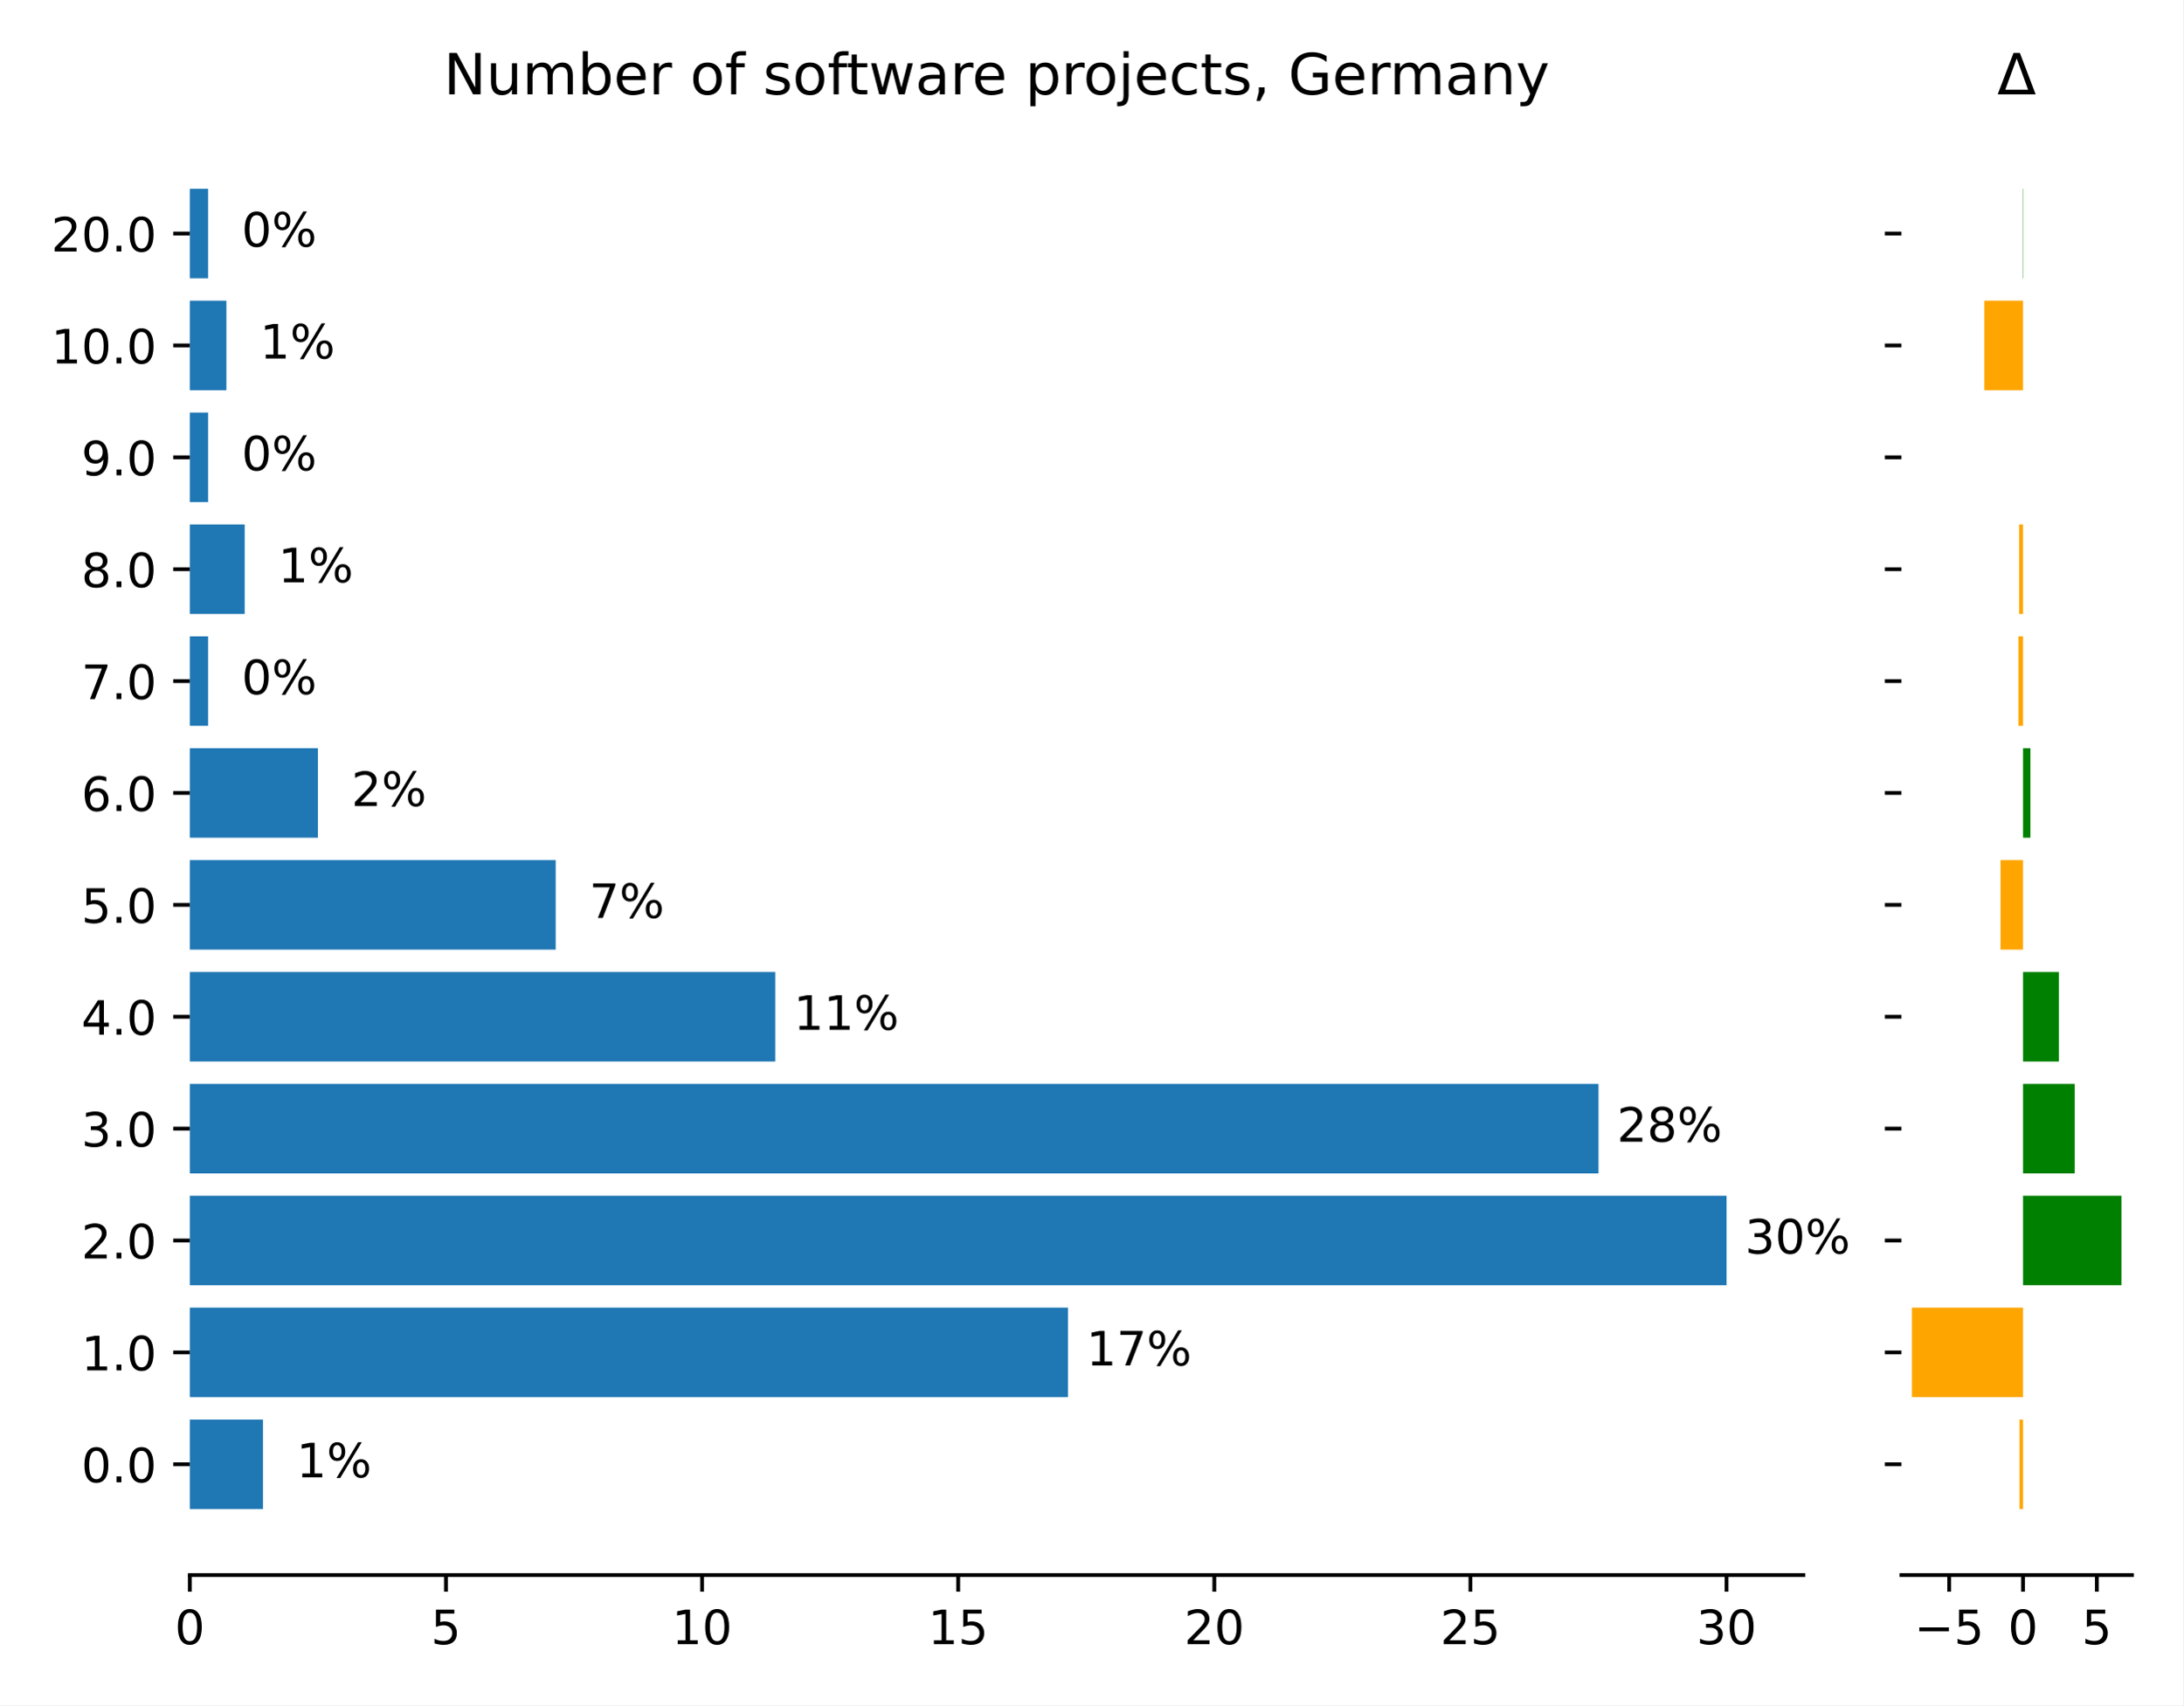
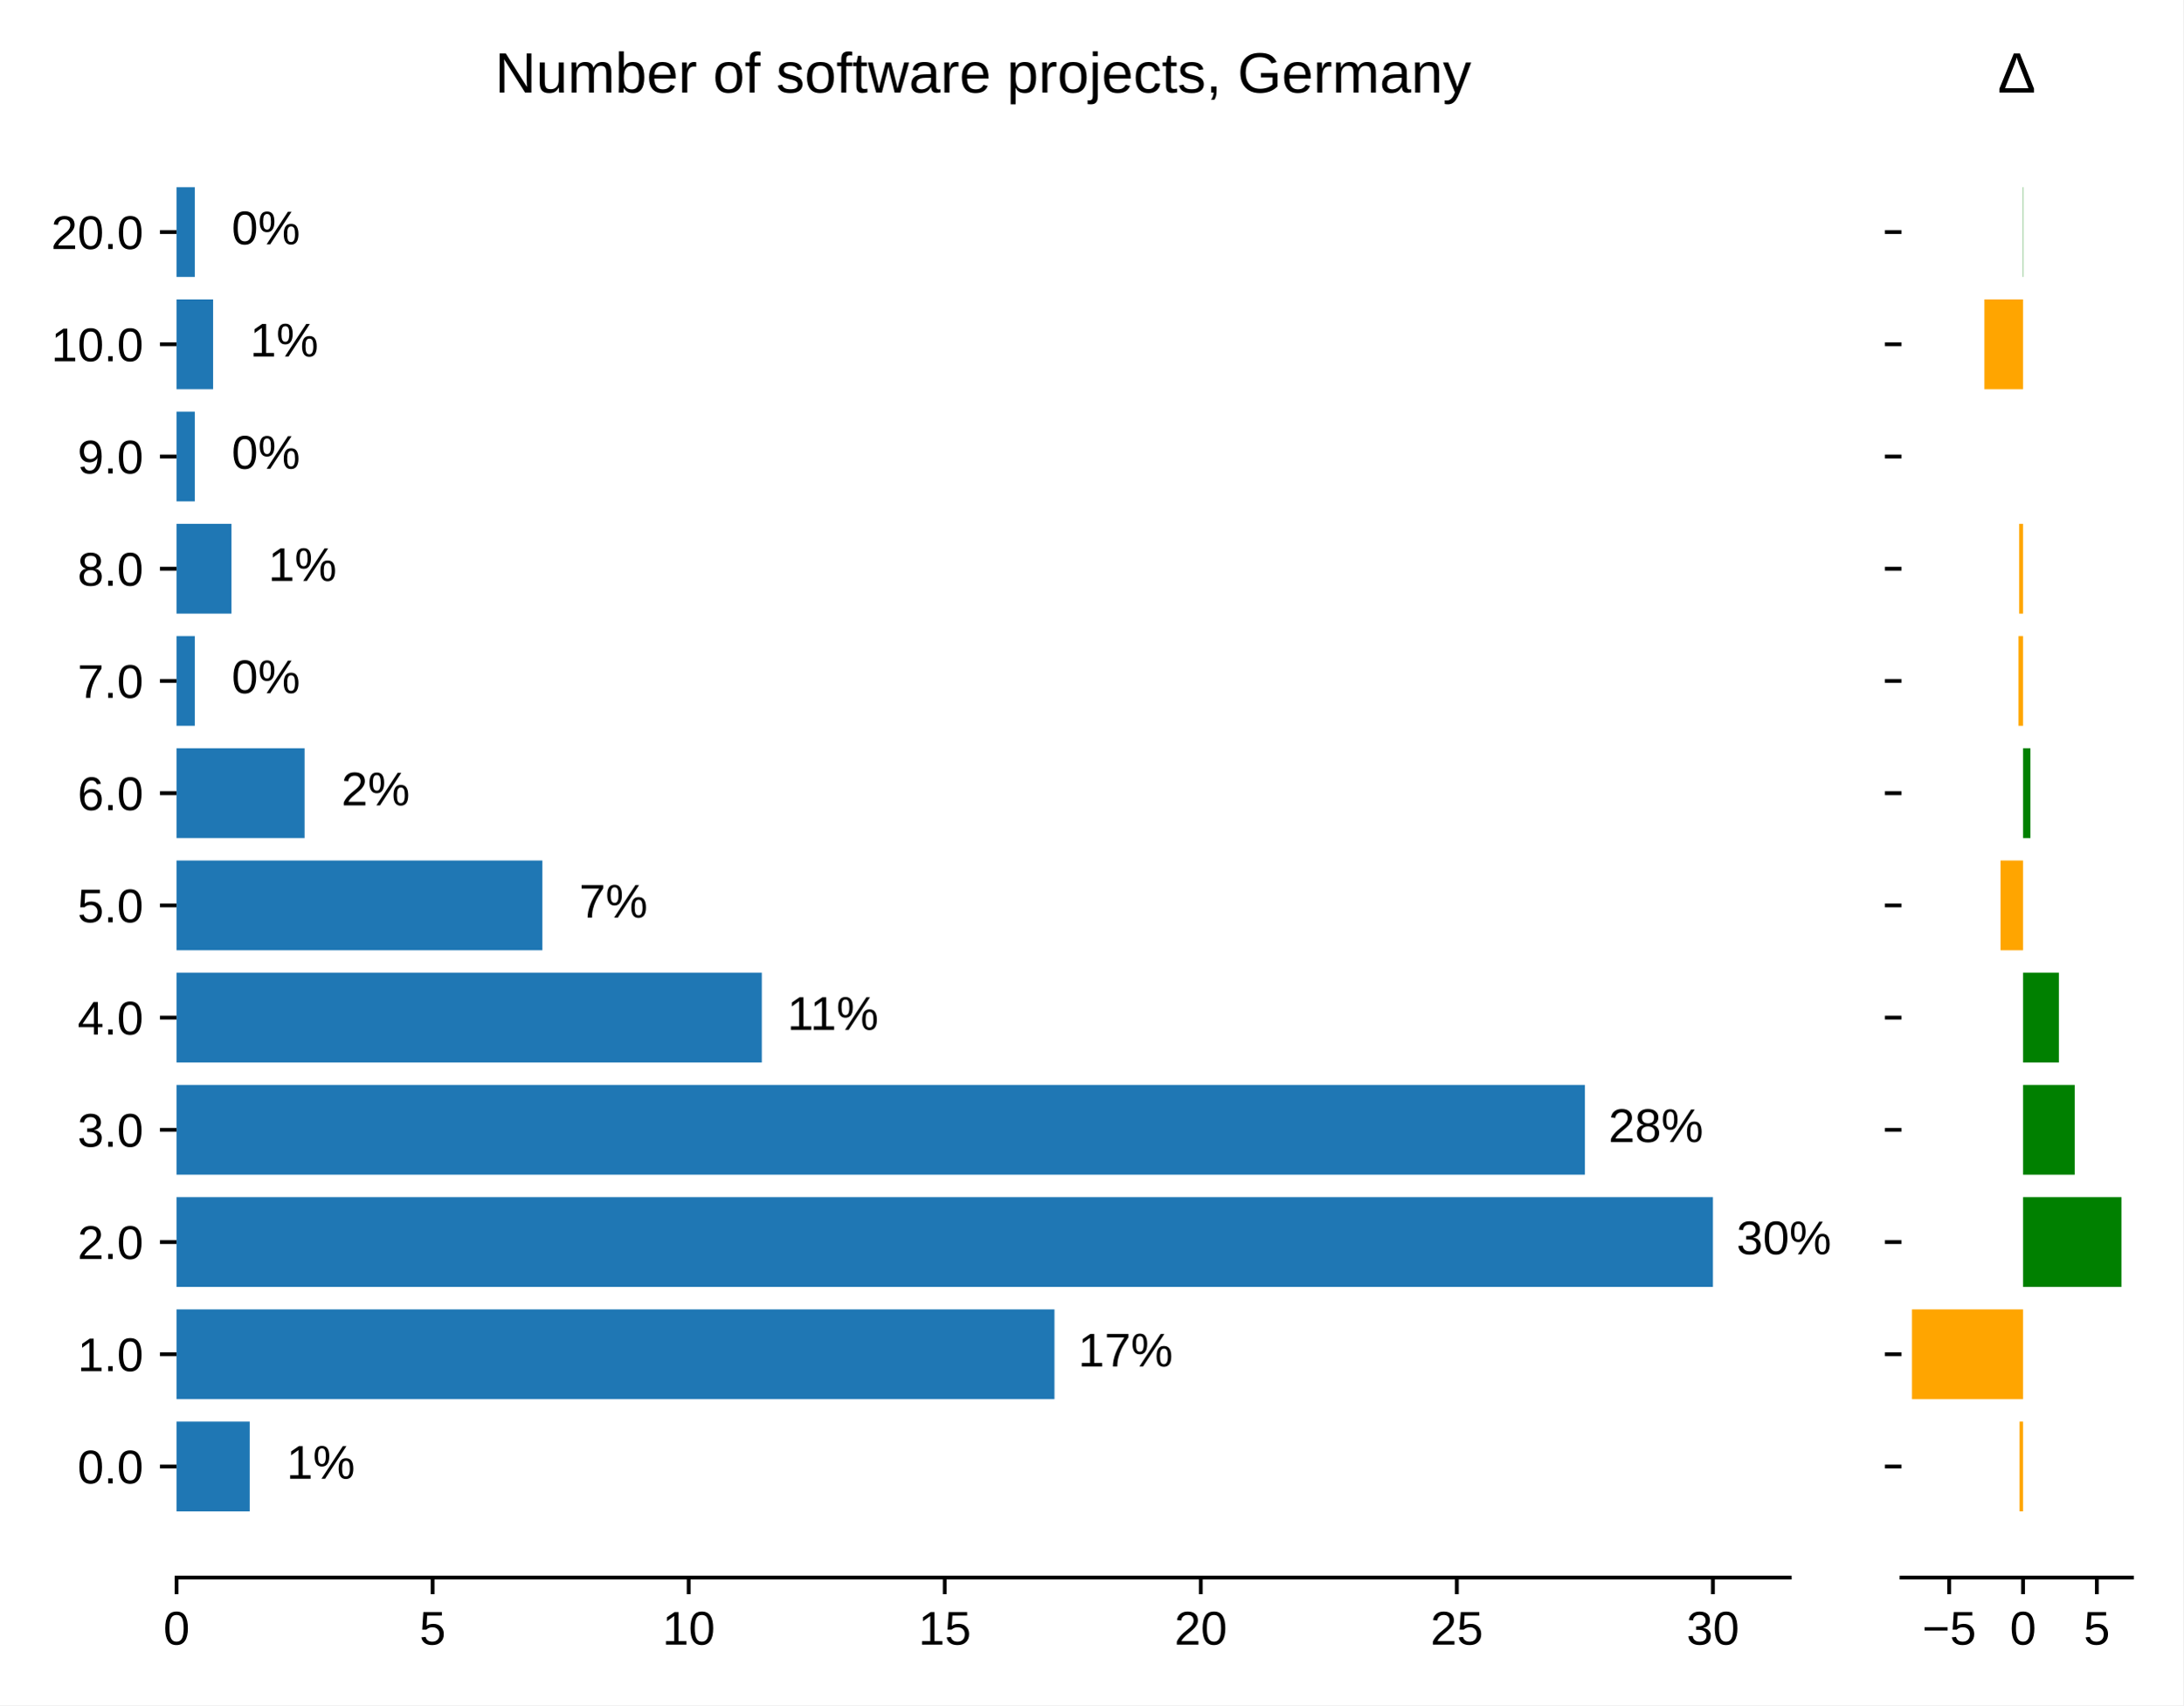
<svg xmlns="http://www.w3.org/2000/svg" xmlns:xlink="http://www.w3.org/1999/xlink" height="360pt" version="1.1" viewBox="0 0 460.8 360" width="460.8pt">
  <defs>
    <style type="text/css">*{stroke-linecap:butt;stroke-linejoin:round;}</style>
  </defs>
  <g id="figure_1">
    <g id="patch_1">
      <path d="M 0 360  L 460.8 360  L 460.8 0  L 0 0  z " style="fill:#ffffff;" />
    </g>
    <g id="axes_1">
      <g id="patch_2">
-         <path d="M 40.066 332.522  L 380.652 332.522  L 380.652 25.918  L 40.066 25.918  z " style="fill:#ffffff;" />
+         <path d="M 37.261 333.055  L 377.767 333.055  L 377.767 25.536  L 37.261 25.536  z " style="fill:#ffffff;" />
      </g>
      <g id="patch_3">
-         <path clip-path="url(#pb7695dc083)" d="M 40.066 318.585  L 55.512 318.585  L 55.512 299.688  L 40.066 299.688  z " style="fill:#1f77b4;" />
+         <path clip-path="url(#p83c226a055)" d="M 37.261 319.077  L 52.703 319.077  L 52.703 300.123  L 37.261 300.123  z " style="fill:#1f77b4;" />
      </g>
      <g id="patch_4">
-         <path clip-path="url(#pb7695dc083)" d="M 40.066 294.964  L 225.419 294.964  L 225.419 276.067  L 40.066 276.067  z " style="fill:#1f77b4;" />
+         <path clip-path="url(#p83c226a055)" d="M 37.261 295.385  L 222.571 295.385  L 222.571 276.431  L 37.261 276.431  z " style="fill:#1f77b4;" />
      </g>
      <g id="patch_5">
-         <path clip-path="url(#pb7695dc083)" d="M 40.066 271.343  L 364.433 271.343  L 364.433 252.446  L 40.066 252.446  z " style="fill:#1f77b4;" />
+         <path clip-path="url(#p83c226a055)" d="M 37.261 271.693  L 361.553 271.693  L 361.553 252.74  L 37.261 252.74  z " style="fill:#1f77b4;" />
      </g>
      <g id="patch_6">
-         <path clip-path="url(#pb7695dc083)" d="M 40.066 247.722  L 337.403 247.722  L 337.403 228.825  L 40.066 228.825  z " style="fill:#1f77b4;" />
+         <path clip-path="url(#p83c226a055)" d="M 37.261 248.001  L 334.528 248.001  L 334.528 229.048  L 37.261 229.048  z " style="fill:#1f77b4;" />
      </g>
      <g id="patch_7">
-         <path clip-path="url(#pb7695dc083)" d="M 40.066 224.1  L 163.634 224.1  L 163.634 205.203  L 40.066 205.203  z " style="fill:#1f77b4;" />
+         <path clip-path="url(#p83c226a055)" d="M 37.261 224.31  L 160.801 224.31  L 160.801 205.356  L 37.261 205.356  z " style="fill:#1f77b4;" />
      </g>
      <g id="patch_8">
-         <path clip-path="url(#pb7695dc083)" d="M 40.066 200.479  L 117.296 200.479  L 117.296 181.582  L 40.066 181.582  z " style="fill:#1f77b4;" />
+         <path clip-path="url(#p83c226a055)" d="M 37.261 200.618  L 114.473 200.618  L 114.473 181.664  L 37.261 181.664  z " style="fill:#1f77b4;" />
      </g>
      <g id="patch_9">
-         <path clip-path="url(#pb7695dc083)" d="M 40.066 176.858  L 67.096 176.858  L 67.096 157.961  L 40.066 157.961  z " style="fill:#1f77b4;" />
+         <path clip-path="url(#p83c226a055)" d="M 37.261 176.926  L 64.285 176.926  L 64.285 157.973  L 37.261 157.973  z " style="fill:#1f77b4;" />
      </g>
      <g id="patch_10">
-         <path clip-path="url(#pb7695dc083)" d="M 40.066 153.237  L 43.927 153.237  L 43.927 134.34  L 40.066 134.34  z " style="fill:#1f77b4;" />
+         <path clip-path="url(#p83c226a055)" d="M 37.261 153.234  L 41.122 153.234  L 41.122 134.281  L 37.261 134.281  z " style="fill:#1f77b4;" />
      </g>
      <g id="patch_11">
-         <path clip-path="url(#pb7695dc083)" d="M 40.066 129.615  L 51.65 129.615  L 51.65 110.718  L 40.066 110.718  z " style="fill:#1f77b4;" />
+         <path clip-path="url(#p83c226a055)" d="M 37.261 129.542  L 48.843 129.542  L 48.843 110.589  L 37.261 110.589  z " style="fill:#1f77b4;" />
      </g>
      <g id="patch_12">
-         <path clip-path="url(#pb7695dc083)" d="M 40.066 105.994  L 43.927 105.994  L 43.927 87.097  L 40.066 87.097  z " style="fill:#1f77b4;" />
+         <path clip-path="url(#p83c226a055)" d="M 37.261 105.851  L 41.122 105.851  L 41.122 86.897  L 37.261 86.897  z " style="fill:#1f77b4;" />
      </g>
      <g id="patch_13">
-         <path clip-path="url(#pb7695dc083)" d="M 40.066 82.373  L 47.789 82.373  L 47.789 63.476  L 40.066 63.476  z " style="fill:#1f77b4;" />
+         <path clip-path="url(#p83c226a055)" d="M 37.261 82.159  L 44.982 82.159  L 44.982 63.206  L 37.261 63.206  z " style="fill:#1f77b4;" />
      </g>
      <g id="patch_14">
-         <path clip-path="url(#pb7695dc083)" d="M 40.066 58.752  L 43.927 58.752  L 43.927 39.855  L 40.066 39.855  z " style="fill:#1f77b4;" />
+         <path clip-path="url(#p83c226a055)" d="M 37.261 58.467  L 41.122 58.467  L 41.122 39.514  L 37.261 39.514  z " style="fill:#1f77b4;" />
      </g>
      <g id="matplotlib.axis_1">
        <g id="xtick_1">
          <g id="line2d_1">
            <defs>
              <path d="M 0 0  L 0 3.5  " id="mc3a356a46d" style="stroke:#000000;stroke-width:0.8;" />
            </defs>
            <g>
-               <use style="stroke:#000000;stroke-width:0.8;" x="40.066" xlink:href="#mc3a356a46d" y="332.522" />
+               <use style="stroke:#000000;stroke-width:0.8;" x="37.261" xlink:href="#mc3a356a46d" y="333.055" />
            </g>
          </g>
          <g id="text_1">
-             <text style="font-family:DejaVu Sans;font-size:10px;font-stretch:normal;font-style:normal;font-weight:normal;text-anchor:middle;" transform="rotate(-0, 40.06562, 347.1203)" x="40.066" y="347.12">0</text>
+             <text style="font-family:Arial;font-size:10px;font-stretch:normal;font-style:normal;font-weight:normal;text-anchor:middle;" transform="rotate(-0, 37.26094, 347.2125)" x="37.261" y="347.212">0</text>
          </g>
        </g>
        <g id="xtick_2">
          <g id="line2d_2">
            <g>
-               <use style="stroke:#000000;stroke-width:0.8;" x="94.127" xlink:href="#mc3a356a46d" y="332.522" />
+               <use style="stroke:#000000;stroke-width:0.8;" x="91.31" xlink:href="#mc3a356a46d" y="333.055" />
            </g>
          </g>
          <g id="text_2">
-             <text style="font-family:DejaVu Sans;font-size:10px;font-stretch:normal;font-style:normal;font-weight:normal;text-anchor:middle;" transform="rotate(-0, 94.12693, 347.1203)" x="94.127" y="347.12">5</text>
+             <text style="font-family:Arial;font-size:10px;font-stretch:normal;font-style:normal;font-weight:normal;text-anchor:middle;" transform="rotate(-0, 91.30958, 347.2125)" x="91.31" y="347.212">5</text>
          </g>
        </g>
        <g id="xtick_3">
          <g id="line2d_3">
            <g>
-               <use style="stroke:#000000;stroke-width:0.8;" x="148.188" xlink:href="#mc3a356a46d" y="332.522" />
+               <use style="stroke:#000000;stroke-width:0.8;" x="145.358" xlink:href="#mc3a356a46d" y="333.055" />
            </g>
          </g>
          <g id="text_3">
-             <text style="font-family:DejaVu Sans;font-size:10px;font-stretch:normal;font-style:normal;font-weight:normal;text-anchor:middle;" transform="rotate(-0, 148.1882, 347.1203)" x="148.188" y="347.12">10</text>
+             <text style="font-family:Arial;font-size:10px;font-stretch:normal;font-style:normal;font-weight:normal;text-anchor:middle;" transform="rotate(-0, 145.3582, 347.2125)" x="145.358" y="347.212">10</text>
          </g>
        </g>
        <g id="xtick_4">
          <g id="line2d_4">
            <g>
-               <use style="stroke:#000000;stroke-width:0.8;" x="202.25" xlink:href="#mc3a356a46d" y="332.522" />
+               <use style="stroke:#000000;stroke-width:0.8;" x="199.407" xlink:href="#mc3a356a46d" y="333.055" />
            </g>
          </g>
          <g id="text_4">
-             <text style="font-family:DejaVu Sans;font-size:10px;font-stretch:normal;font-style:normal;font-weight:normal;text-anchor:middle;" transform="rotate(-0, 202.2495, 347.1203)" x="202.25" y="347.12">15</text>
+             <text style="font-family:Arial;font-size:10px;font-stretch:normal;font-style:normal;font-weight:normal;text-anchor:middle;" transform="rotate(-0, 199.4069, 347.2125)" x="199.407" y="347.212">15</text>
          </g>
        </g>
        <g id="xtick_5">
          <g id="line2d_5">
            <g>
-               <use style="stroke:#000000;stroke-width:0.8;" x="256.311" xlink:href="#mc3a356a46d" y="332.522" />
+               <use style="stroke:#000000;stroke-width:0.8;" x="253.456" xlink:href="#mc3a356a46d" y="333.055" />
            </g>
          </g>
          <g id="text_5">
-             <text style="font-family:DejaVu Sans;font-size:10px;font-stretch:normal;font-style:normal;font-weight:normal;text-anchor:middle;" transform="rotate(-0, 256.3108, 347.1203)" x="256.311" y="347.12">20</text>
+             <text style="font-family:Arial;font-size:10px;font-stretch:normal;font-style:normal;font-weight:normal;text-anchor:middle;" transform="rotate(-0, 253.4555, 347.2125)" x="253.456" y="347.212">20</text>
          </g>
        </g>
        <g id="xtick_6">
          <g id="line2d_6">
            <g>
-               <use style="stroke:#000000;stroke-width:0.8;" x="310.372" xlink:href="#mc3a356a46d" y="332.522" />
+               <use style="stroke:#000000;stroke-width:0.8;" x="307.504" xlink:href="#mc3a356a46d" y="333.055" />
            </g>
          </g>
          <g id="text_6">
-             <text style="font-family:DejaVu Sans;font-size:10px;font-stretch:normal;font-style:normal;font-weight:normal;text-anchor:middle;" transform="rotate(-0, 310.3721, 347.1203)" x="310.372" y="347.12">25</text>
+             <text style="font-family:Arial;font-size:10px;font-stretch:normal;font-style:normal;font-weight:normal;text-anchor:middle;" transform="rotate(-0, 307.5041, 347.2125)" x="307.504" y="347.212">25</text>
          </g>
        </g>
        <g id="xtick_7">
          <g id="line2d_7">
            <g>
-               <use style="stroke:#000000;stroke-width:0.8;" x="364.433" xlink:href="#mc3a356a46d" y="332.522" />
+               <use style="stroke:#000000;stroke-width:0.8;" x="361.553" xlink:href="#mc3a356a46d" y="333.055" />
            </g>
          </g>
          <g id="text_7">
-             <text style="font-family:DejaVu Sans;font-size:10px;font-stretch:normal;font-style:normal;font-weight:normal;text-anchor:middle;" transform="rotate(-0, 364.4334, 347.1203)" x="364.433" y="347.12">30</text>
+             <text style="font-family:Arial;font-size:10px;font-stretch:normal;font-style:normal;font-weight:normal;text-anchor:middle;" transform="rotate(-0, 361.5528, 347.2125)" x="361.553" y="347.212">30</text>
          </g>
        </g>
      </g>
      <g id="matplotlib.axis_2">
        <g id="ytick_1">
          <g id="line2d_8">
            <defs>
              <path d="M 0 0  L -3.5 0  " id="m82278324de" style="stroke:#000000;stroke-width:0.8;" />
            </defs>
            <g>
-               <use style="stroke:#000000;stroke-width:0.8;" x="40.066" xlink:href="#m82278324de" y="309.137" />
+               <use style="stroke:#000000;stroke-width:0.8;" x="37.261" xlink:href="#m82278324de" y="309.6" />
            </g>
          </g>
          <g id="text_8">
-             <text style="font-family:DejaVu Sans;font-size:10px;font-stretch:normal;font-style:normal;font-weight:normal;text-anchor:end;" transform="rotate(-0, 33.06562, 312.9361)" x="33.066" y="312.936">0.0</text>
+             <text style="font-family:Arial;font-size:10px;font-stretch:normal;font-style:normal;font-weight:normal;text-anchor:end;" transform="rotate(-0, 30.26094, 313.1787)" x="30.261" y="313.179">0.0</text>
          </g>
        </g>
        <g id="ytick_2">
          <g id="line2d_9">
            <g>
-               <use style="stroke:#000000;stroke-width:0.8;" x="40.066" xlink:href="#m82278324de" y="285.516" />
+               <use style="stroke:#000000;stroke-width:0.8;" x="37.261" xlink:href="#m82278324de" y="285.908" />
            </g>
          </g>
          <g id="text_9">
-             <text style="font-family:DejaVu Sans;font-size:10px;font-stretch:normal;font-style:normal;font-weight:normal;text-anchor:end;" transform="rotate(-0, 33.06562, 289.3148)" x="33.066" y="289.315">1.0</text>
+             <text style="font-family:Arial;font-size:10px;font-stretch:normal;font-style:normal;font-weight:normal;text-anchor:end;" transform="rotate(-0, 30.26094, 289.487)" x="30.261" y="289.487">1.0</text>
          </g>
        </g>
        <g id="ytick_3">
          <g id="line2d_10">
            <g>
-               <use style="stroke:#000000;stroke-width:0.8;" x="40.066" xlink:href="#m82278324de" y="261.894" />
+               <use style="stroke:#000000;stroke-width:0.8;" x="37.261" xlink:href="#m82278324de" y="262.216" />
            </g>
          </g>
          <g id="text_10">
-             <text style="font-family:DejaVu Sans;font-size:10px;font-stretch:normal;font-style:normal;font-weight:normal;text-anchor:end;" transform="rotate(-0, 33.06562, 265.6936)" x="33.066" y="265.694">2.0</text>
+             <text style="font-family:Arial;font-size:10px;font-stretch:normal;font-style:normal;font-weight:normal;text-anchor:end;" transform="rotate(-0, 30.26094, 265.7952)" x="30.261" y="265.795">2.0</text>
          </g>
        </g>
        <g id="ytick_4">
          <g id="line2d_11">
            <g>
-               <use style="stroke:#000000;stroke-width:0.8;" x="40.066" xlink:href="#m82278324de" y="238.273" />
+               <use style="stroke:#000000;stroke-width:0.8;" x="37.261" xlink:href="#m82278324de" y="238.525" />
            </g>
          </g>
          <g id="text_11">
-             <text style="font-family:DejaVu Sans;font-size:10px;font-stretch:normal;font-style:normal;font-weight:normal;text-anchor:end;" transform="rotate(-0, 33.06562, 242.0723)" x="33.066" y="242.072">3.0</text>
+             <text style="font-family:Arial;font-size:10px;font-stretch:normal;font-style:normal;font-weight:normal;text-anchor:end;" transform="rotate(-0, 30.26094, 242.1035)" x="30.261" y="242.103">3.0</text>
          </g>
        </g>
        <g id="ytick_5">
          <g id="line2d_12">
            <g>
-               <use style="stroke:#000000;stroke-width:0.8;" x="40.066" xlink:href="#m82278324de" y="214.652" />
+               <use style="stroke:#000000;stroke-width:0.8;" x="37.261" xlink:href="#m82278324de" y="214.833" />
            </g>
          </g>
          <g id="text_12">
-             <text style="font-family:DejaVu Sans;font-size:10px;font-stretch:normal;font-style:normal;font-weight:normal;text-anchor:end;" transform="rotate(-0, 33.06562, 218.4511)" x="33.066" y="218.451">4.0</text>
+             <text style="font-family:Arial;font-size:10px;font-stretch:normal;font-style:normal;font-weight:normal;text-anchor:end;" transform="rotate(-0, 30.26094, 218.4117)" x="30.261" y="218.412">4.0</text>
          </g>
        </g>
        <g id="ytick_6">
          <g id="line2d_13">
            <g>
-               <use style="stroke:#000000;stroke-width:0.8;" x="40.066" xlink:href="#m82278324de" y="191.031" />
+               <use style="stroke:#000000;stroke-width:0.8;" x="37.261" xlink:href="#m82278324de" y="191.141" />
            </g>
          </g>
          <g id="text_13">
-             <text style="font-family:DejaVu Sans;font-size:10px;font-stretch:normal;font-style:normal;font-weight:normal;text-anchor:end;" transform="rotate(-0, 33.06562, 194.8298)" x="33.066" y="194.83">5.0</text>
+             <text style="font-family:Arial;font-size:10px;font-stretch:normal;font-style:normal;font-weight:normal;text-anchor:end;" transform="rotate(-0, 30.26094, 194.7199)" x="30.261" y="194.72">5.0</text>
          </g>
        </g>
        <g id="ytick_7">
          <g id="line2d_14">
            <g>
-               <use style="stroke:#000000;stroke-width:0.8;" x="40.066" xlink:href="#m82278324de" y="167.409" />
+               <use style="stroke:#000000;stroke-width:0.8;" x="37.261" xlink:href="#m82278324de" y="167.449" />
            </g>
          </g>
          <g id="text_14">
-             <text style="font-family:DejaVu Sans;font-size:10px;font-stretch:normal;font-style:normal;font-weight:normal;text-anchor:end;" transform="rotate(-0, 33.06562, 171.2086)" x="33.066" y="171.209">6.0</text>
+             <text style="font-family:Arial;font-size:10px;font-stretch:normal;font-style:normal;font-weight:normal;text-anchor:end;" transform="rotate(-0, 30.26094, 171.0282)" x="30.261" y="171.028">6.0</text>
          </g>
        </g>
        <g id="ytick_8">
          <g id="line2d_15">
            <g>
-               <use style="stroke:#000000;stroke-width:0.8;" x="40.066" xlink:href="#m82278324de" y="143.788" />
+               <use style="stroke:#000000;stroke-width:0.8;" x="37.261" xlink:href="#m82278324de" y="143.758" />
            </g>
          </g>
          <g id="text_15">
-             <text style="font-family:DejaVu Sans;font-size:10px;font-stretch:normal;font-style:normal;font-weight:normal;text-anchor:end;" transform="rotate(-0, 33.06562, 147.5874)" x="33.066" y="147.587">7.0</text>
+             <text style="font-family:Arial;font-size:10px;font-stretch:normal;font-style:normal;font-weight:normal;text-anchor:end;" transform="rotate(-0, 30.26094, 147.3364)" x="30.261" y="147.336">7.0</text>
          </g>
        </g>
        <g id="ytick_9">
          <g id="line2d_16">
            <g>
-               <use style="stroke:#000000;stroke-width:0.8;" x="40.066" xlink:href="#m82278324de" y="120.167" />
+               <use style="stroke:#000000;stroke-width:0.8;" x="37.261" xlink:href="#m82278324de" y="120.066" />
            </g>
          </g>
          <g id="text_16">
-             <text style="font-family:DejaVu Sans;font-size:10px;font-stretch:normal;font-style:normal;font-weight:normal;text-anchor:end;" transform="rotate(-0, 33.06562, 123.9661)" x="33.066" y="123.966">8.0</text>
+             <text style="font-family:Arial;font-size:10px;font-stretch:normal;font-style:normal;font-weight:normal;text-anchor:end;" transform="rotate(-0, 30.26094, 123.6447)" x="30.261" y="123.645">8.0</text>
          </g>
        </g>
        <g id="ytick_10">
          <g id="line2d_17">
            <g>
-               <use style="stroke:#000000;stroke-width:0.8;" x="40.066" xlink:href="#m82278324de" y="96.546" />
+               <use style="stroke:#000000;stroke-width:0.8;" x="37.261" xlink:href="#m82278324de" y="96.374" />
            </g>
          </g>
          <g id="text_17">
-             <text style="font-family:DejaVu Sans;font-size:10px;font-stretch:normal;font-style:normal;font-weight:normal;text-anchor:end;" transform="rotate(-0, 33.06562, 100.3449)" x="33.066" y="100.345">9.0</text>
+             <text style="font-family:Arial;font-size:10px;font-stretch:normal;font-style:normal;font-weight:normal;text-anchor:end;" transform="rotate(-0, 30.26094, 99.9529)" x="30.261" y="99.953">9.0</text>
          </g>
        </g>
        <g id="ytick_11">
          <g id="line2d_18">
            <g>
-               <use style="stroke:#000000;stroke-width:0.8;" x="40.066" xlink:href="#m82278324de" y="72.924" />
+               <use style="stroke:#000000;stroke-width:0.8;" x="37.261" xlink:href="#m82278324de" y="72.682" />
            </g>
          </g>
          <g id="text_18">
-             <text style="font-family:DejaVu Sans;font-size:10px;font-stretch:normal;font-style:normal;font-weight:normal;text-anchor:end;" transform="rotate(-0, 33.06562, 76.72362)" x="33.066" y="76.724">10.0</text>
+             <text style="font-family:Arial;font-size:10px;font-stretch:normal;font-style:normal;font-weight:normal;text-anchor:end;" transform="rotate(-0, 30.26094, 76.26114)" x="30.261" y="76.261">10.0</text>
          </g>
        </g>
        <g id="ytick_12">
          <g id="line2d_19">
            <g>
-               <use style="stroke:#000000;stroke-width:0.8;" x="40.066" xlink:href="#m82278324de" y="49.303" />
+               <use style="stroke:#000000;stroke-width:0.8;" x="37.261" xlink:href="#m82278324de" y="48.99" />
            </g>
          </g>
          <g id="text_19">
-             <text style="font-family:DejaVu Sans;font-size:10px;font-stretch:normal;font-style:normal;font-weight:normal;text-anchor:end;" transform="rotate(-0, 33.06562, 53.10238)" x="33.066" y="53.102">20.0</text>
+             <text style="font-family:Arial;font-size:10px;font-stretch:normal;font-style:normal;font-weight:normal;text-anchor:end;" transform="rotate(-0, 30.26094, 52.56938)" x="30.261" y="52.569">20.0</text>
          </g>
        </g>
      </g>
      <g id="patch_15">
-         <path d="M 40.066 332.522  L 380.652 332.522  " style="fill:none;stroke:#000000;stroke-linecap:square;stroke-linejoin:miter;stroke-width:0.8;" />
+         <path d="M 37.261 333.055  L 377.767 333.055  " style="fill:none;stroke:#000000;stroke-linecap:square;stroke-linejoin:miter;stroke-width:0.8;" />
      </g>
      <g id="text_20">
-         <text style="font-family:DejaVu Sans;font-size:10px;font-stretch:normal;font-style:normal;font-weight:normal;text-anchor:middle;" transform="rotate(-0, 70.51171, 311.8962)" x="70.512" y="311.896">1%</text>
+         <text style="font-family:Arial;font-size:10px;font-stretch:normal;font-style:normal;font-weight:normal;text-anchor:middle;" transform="rotate(-0, 67.70341, 312.185)" x="67.703" y="312.185">1%</text>
      </g>
      <g id="text_21">
-         <text style="font-family:DejaVu Sans;font-size:10px;font-stretch:normal;font-style:normal;font-weight:normal;text-anchor:middle;" transform="rotate(-0, 240.4187, 288.275)" x="240.419" y="288.275">17%</text>
+         <text style="font-family:Arial;font-size:10px;font-stretch:normal;font-style:normal;font-weight:normal;text-anchor:middle;" transform="rotate(-0, 237.5706, 288.4932)" x="237.571" y="288.493">17%</text>
      </g>
      <g id="text_22">
-         <text style="font-family:DejaVu Sans;font-size:10px;font-stretch:normal;font-style:normal;font-weight:normal;text-anchor:middle;" transform="rotate(-0, 379.4334, 264.6537)" x="379.433" y="264.654">30%</text>
+         <text style="font-family:Arial;font-size:10px;font-stretch:normal;font-style:normal;font-weight:normal;text-anchor:middle;" transform="rotate(-0, 376.5528, 264.8015)" x="376.553" y="264.801">30%</text>
      </g>
      <g id="text_23">
-         <text style="font-family:DejaVu Sans;font-size:10px;font-stretch:normal;font-style:normal;font-weight:normal;text-anchor:middle;" transform="rotate(-0, 352.4028, 241.0325)" x="352.403" y="241.032">28%</text>
+         <text style="font-family:Arial;font-size:10px;font-stretch:normal;font-style:normal;font-weight:normal;text-anchor:middle;" transform="rotate(-0, 349.5285, 241.1097)" x="349.528" y="241.11">28%</text>
      </g>
      <g id="text_24">
-         <text style="font-family:DejaVu Sans;font-size:10px;font-stretch:normal;font-style:normal;font-weight:normal;text-anchor:middle;" transform="rotate(-0, 178.6343, 217.4112)" x="178.634" y="217.411">11%</text>
+         <text style="font-family:Arial;font-size:10px;font-stretch:normal;font-style:normal;font-weight:normal;text-anchor:middle;" transform="rotate(-0, 175.8007, 217.418)" x="175.801" y="217.418">11%</text>
      </g>
      <g id="text_25">
-         <text style="font-family:DejaVu Sans;font-size:10px;font-stretch:normal;font-style:normal;font-weight:normal;text-anchor:middle;" transform="rotate(-0, 132.2961, 193.79)" x="132.296" y="193.79">7%</text>
+         <text style="font-family:Arial;font-size:10px;font-stretch:normal;font-style:normal;font-weight:normal;text-anchor:middle;" transform="rotate(-0, 129.4733, 193.7262)" x="129.473" y="193.726">7%</text>
      </g>
      <g id="text_26">
-         <text style="font-family:DejaVu Sans;font-size:10px;font-stretch:normal;font-style:normal;font-weight:normal;text-anchor:middle;" transform="rotate(-0, 82.09628, 170.1688)" x="82.096" y="170.169">2%</text>
+         <text style="font-family:Arial;font-size:10px;font-stretch:normal;font-style:normal;font-weight:normal;text-anchor:middle;" transform="rotate(-0, 79.28526, 170.0344)" x="79.285" y="170.034">2%</text>
      </g>
      <g id="text_27">
-         <text style="font-family:DejaVu Sans;font-size:10px;font-stretch:normal;font-style:normal;font-weight:normal;text-anchor:middle;" transform="rotate(-0, 58.92715, 146.5475)" x="58.927" y="146.548">0%</text>
+         <text style="font-family:Arial;font-size:10px;font-stretch:normal;font-style:normal;font-weight:normal;text-anchor:middle;" transform="rotate(-0, 56.12156, 146.3427)" x="56.122" y="146.343">0%</text>
      </g>
      <g id="text_28">
-         <text style="font-family:DejaVu Sans;font-size:10px;font-stretch:normal;font-style:normal;font-weight:normal;text-anchor:middle;" transform="rotate(-0, 66.65019, 122.9263)" x="66.65" y="122.926">1%</text>
+         <text style="font-family:Arial;font-size:10px;font-stretch:normal;font-style:normal;font-weight:normal;text-anchor:middle;" transform="rotate(-0, 63.84279, 122.6509)" x="63.843" y="122.651">1%</text>
      </g>
      <g id="text_29">
-         <text style="font-family:DejaVu Sans;font-size:10px;font-stretch:normal;font-style:normal;font-weight:normal;text-anchor:middle;" transform="rotate(-0, 58.92715, 99.30502)" x="58.927" y="99.305">0%</text>
+         <text style="font-family:Arial;font-size:10px;font-stretch:normal;font-style:normal;font-weight:normal;text-anchor:middle;" transform="rotate(-0, 56.12156, 98.95915)" x="56.122" y="98.959">0%</text>
      </g>
      <g id="text_30">
-         <text style="font-family:DejaVu Sans;font-size:10px;font-stretch:normal;font-style:normal;font-weight:normal;text-anchor:middle;" transform="rotate(-0, 62.78867, 75.68378)" x="62.789" y="75.684">1%</text>
+         <text style="font-family:Arial;font-size:10px;font-stretch:normal;font-style:normal;font-weight:normal;text-anchor:middle;" transform="rotate(-0, 59.98217, 75.26739)" x="59.982" y="75.267">1%</text>
      </g>
      <g id="text_31">
-         <text style="font-family:DejaVu Sans;font-size:10px;font-stretch:normal;font-style:normal;font-weight:normal;text-anchor:middle;" transform="rotate(-0, 58.92715, 52.06253)" x="58.927" y="52.063">0%</text>
+         <text style="font-family:Arial;font-size:10px;font-stretch:normal;font-style:normal;font-weight:normal;text-anchor:middle;" transform="rotate(-0, 56.12156, 51.57563)" x="56.122" y="51.576">0%</text>
      </g>
      <g id="text_32">
-         <text style="font-family:DejaVu Sans;font-size:12px;font-stretch:normal;font-style:normal;font-weight:normal;text-anchor:middle;" transform="rotate(-0, 210.3587, 19.91812)" x="210.359" y="19.918">Number of software projects, Germany</text>
+         <text style="font-family:Arial;font-size:12px;font-stretch:normal;font-style:normal;font-weight:normal;text-anchor:middle;" transform="rotate(-0, 207.5142, 19.53562)" x="207.514" y="19.536">Number of software projects, Germany</text>
      </g>
    </g>
    <g id="axes_2">
      <g id="patch_16">
-         <path d="M 401.345 332.522  L 450 332.522  L 450 25.918  L 401.345 25.918  z " style="fill:#ffffff;" />
+         <path d="M 401.356 333.055  L 450 333.055  L 450 25.536  L 401.356 25.536  z " style="fill:#ffffff;" />
      </g>
      <g id="patch_17">
-         <path clip-path="url(#p3dbba44dae)" d="M 427.008 318.585  L 426.266 318.585  L 426.266 299.688  L 427.008 299.688  z " style="fill:#ffa500;" />
+         <path clip-path="url(#pc27a7fdbb3)" d="M 427.014 319.077  L 426.272 319.077  L 426.272 300.123  L 427.014 300.123  z " style="fill:#ffa500;" />
      </g>
      <g id="patch_18">
-         <path clip-path="url(#p3dbba44dae)" d="M 427.008 294.964  L 403.556 294.964  L 403.556 276.067  L 427.008 276.067  z " style="fill:#ffa500;" />
+         <path clip-path="url(#pc27a7fdbb3)" d="M 427.014 295.385  L 403.567 295.385  L 403.567 276.431  L 427.014 276.431  z " style="fill:#ffa500;" />
      </g>
      <g id="patch_19">
-         <path clip-path="url(#p3dbba44dae)" d="M 427.008 271.343  L 447.788 271.343  L 447.788 252.446  L 427.008 252.446  z " style="fill:#008000;" />
+         <path clip-path="url(#pc27a7fdbb3)" d="M 427.014 271.693  L 447.789 271.693  L 447.789 252.74  L 427.014 252.74  z " style="fill:#008000;" />
      </g>
      <g id="patch_20">
-         <path clip-path="url(#p3dbba44dae)" d="M 427.008 247.722  L 437.918 247.722  L 437.918 228.825  L 427.008 228.825  z " style="fill:#008000;" />
+         <path clip-path="url(#pc27a7fdbb3)" d="M 427.014 248.001  L 437.921 248.001  L 437.921 229.048  L 427.014 229.048  z " style="fill:#008000;" />
      </g>
      <g id="patch_21">
-         <path clip-path="url(#p3dbba44dae)" d="M 427.008 224.1  L 434.578 224.1  L 434.578 205.203  L 427.008 205.203  z " style="fill:#008000;" />
+         <path clip-path="url(#pc27a7fdbb3)" d="M 427.014 224.31  L 434.582 224.31  L 434.582 205.356  L 427.014 205.356  z " style="fill:#008000;" />
      </g>
      <g id="patch_22">
-         <path clip-path="url(#p3dbba44dae)" d="M 427.008 200.479  L 422.259 200.479  L 422.259 181.582  L 427.008 181.582  z " style="fill:#ffa500;" />
+         <path clip-path="url(#pc27a7fdbb3)" d="M 427.014 200.618  L 422.265 200.618  L 422.265 181.664  L 427.014 181.664  z " style="fill:#ffa500;" />
      </g>
      <g id="patch_23">
-         <path clip-path="url(#p3dbba44dae)" d="M 427.008 176.858  L 428.567 176.858  L 428.567 157.961  L 427.008 157.961  z " style="fill:#008000;" />
+         <path clip-path="url(#pc27a7fdbb3)" d="M 427.014 176.926  L 428.572 176.926  L 428.572 157.973  L 427.014 157.973  z " style="fill:#008000;" />
      </g>
      <g id="patch_24">
-         <path clip-path="url(#p3dbba44dae)" d="M 427.008 153.237  L 426.043 153.237  L 426.043 134.34  L 427.008 134.34  z " style="fill:#ffa500;" />
+         <path clip-path="url(#pc27a7fdbb3)" d="M 427.014 153.234  L 426.049 153.234  L 426.049 134.281  L 427.014 134.281  z " style="fill:#ffa500;" />
      </g>
      <g id="patch_25">
-         <path clip-path="url(#p3dbba44dae)" d="M 427.008 129.615  L 426.192 129.615  L 426.192 110.718  L 427.008 110.718  z " style="fill:#ffa500;" />
+         <path clip-path="url(#pc27a7fdbb3)" d="M 427.014 129.542  L 426.197 129.542  L 426.197 110.589  L 427.014 110.589  z " style="fill:#ffa500;" />
      </g>
      <g id="patch_26">
-         <path clip-path="url(#p3dbba44dae)" d="M 0 0  z " style="fill:#ffa500;" />
+         <path clip-path="url(#pc27a7fdbb3)" d="M 0 0  z " style="fill:#ffa500;" />
      </g>
      <g id="patch_27">
-         <path clip-path="url(#p3dbba44dae)" d="M 427.008 82.373  L 418.845 82.373  L 418.845 63.476  L 427.008 63.476  z " style="fill:#ffa500;" />
+         <path clip-path="url(#pc27a7fdbb3)" d="M 427.014 82.159  L 418.852 82.159  L 418.852 63.206  L 427.014 63.206  z " style="fill:#ffa500;" />
      </g>
      <g id="patch_28">
-         <path clip-path="url(#p3dbba44dae)" d="M 427.008 58.752  L 427.082 58.752  L 427.082 39.855  L 427.008 39.855  z " style="fill:#008000;" />
+         <path clip-path="url(#pc27a7fdbb3)" d="M 427.014 58.467  L 427.088 58.467  L 427.088 39.514  L 427.014 39.514  z " style="fill:#008000;" />
      </g>
      <g id="matplotlib.axis_3">
        <g id="xtick_8">
          <g id="line2d_20">
            <g>
-               <use style="stroke:#000000;stroke-width:0.8;" x="411.423" xlink:href="#mc3a356a46d" y="332.522" />
+               <use style="stroke:#000000;stroke-width:0.8;" x="411.432" xlink:href="#mc3a356a46d" y="333.055" />
            </g>
          </g>
          <g id="text_33">
-             <text style="font-family:DejaVu Sans;font-size:10px;font-stretch:normal;font-style:normal;font-weight:normal;text-anchor:middle;" transform="rotate(-0, 411.4232, 347.1203)" x="411.423" y="347.12">−5</text>
+             <text style="font-family:Arial;font-size:10px;font-stretch:normal;font-style:normal;font-weight:normal;text-anchor:middle;" transform="rotate(-0, 411.4322, 347.2125)" x="411.432" y="347.212">−5</text>
          </g>
        </g>
        <g id="xtick_9">
          <g id="line2d_21">
            <g>
-               <use style="stroke:#000000;stroke-width:0.8;" x="427.008" xlink:href="#mc3a356a46d" y="332.522" />
+               <use style="stroke:#000000;stroke-width:0.8;" x="427.014" xlink:href="#mc3a356a46d" y="333.055" />
            </g>
          </g>
          <g id="text_34">
-             <text style="font-family:DejaVu Sans;font-size:10px;font-stretch:normal;font-style:normal;font-weight:normal;text-anchor:middle;" transform="rotate(-0, 427.0083, 347.1203)" x="427.008" y="347.12">0</text>
+             <text style="font-family:Arial;font-size:10px;font-stretch:normal;font-style:normal;font-weight:normal;text-anchor:middle;" transform="rotate(-0, 427.0137, 347.2125)" x="427.014" y="347.212">0</text>
          </g>
        </g>
        <g id="xtick_10">
          <g id="line2d_22">
            <g>
-               <use style="stroke:#000000;stroke-width:0.8;" x="442.593" xlink:href="#mc3a356a46d" y="332.522" />
+               <use style="stroke:#000000;stroke-width:0.8;" x="442.595" xlink:href="#mc3a356a46d" y="333.055" />
            </g>
          </g>
          <g id="text_35">
-             <text style="font-family:DejaVu Sans;font-size:10px;font-stretch:normal;font-style:normal;font-weight:normal;text-anchor:middle;" transform="rotate(-0, 442.5934, 347.1203)" x="442.593" y="347.12">5</text>
+             <text style="font-family:Arial;font-size:10px;font-stretch:normal;font-style:normal;font-weight:normal;text-anchor:middle;" transform="rotate(-0, 442.5951, 347.2125)" x="442.595" y="347.212">5</text>
          </g>
        </g>
      </g>
      <g id="matplotlib.axis_4">
        <g id="ytick_13">
          <g id="line2d_23">
            <g>
-               <use style="stroke:#000000;stroke-width:0.8;" x="401.345" xlink:href="#m82278324de" y="309.137" />
+               <use style="stroke:#000000;stroke-width:0.8;" x="401.356" xlink:href="#m82278324de" y="309.6" />
            </g>
          </g>
        </g>
        <g id="ytick_14">
          <g id="line2d_24">
            <g>
-               <use style="stroke:#000000;stroke-width:0.8;" x="401.345" xlink:href="#m82278324de" y="285.516" />
+               <use style="stroke:#000000;stroke-width:0.8;" x="401.356" xlink:href="#m82278324de" y="285.908" />
            </g>
          </g>
        </g>
        <g id="ytick_15">
          <g id="line2d_25">
            <g>
-               <use style="stroke:#000000;stroke-width:0.8;" x="401.345" xlink:href="#m82278324de" y="261.894" />
+               <use style="stroke:#000000;stroke-width:0.8;" x="401.356" xlink:href="#m82278324de" y="262.216" />
            </g>
          </g>
        </g>
        <g id="ytick_16">
          <g id="line2d_26">
            <g>
-               <use style="stroke:#000000;stroke-width:0.8;" x="401.345" xlink:href="#m82278324de" y="238.273" />
+               <use style="stroke:#000000;stroke-width:0.8;" x="401.356" xlink:href="#m82278324de" y="238.525" />
            </g>
          </g>
        </g>
        <g id="ytick_17">
          <g id="line2d_27">
            <g>
-               <use style="stroke:#000000;stroke-width:0.8;" x="401.345" xlink:href="#m82278324de" y="214.652" />
+               <use style="stroke:#000000;stroke-width:0.8;" x="401.356" xlink:href="#m82278324de" y="214.833" />
            </g>
          </g>
        </g>
        <g id="ytick_18">
          <g id="line2d_28">
            <g>
-               <use style="stroke:#000000;stroke-width:0.8;" x="401.345" xlink:href="#m82278324de" y="191.031" />
+               <use style="stroke:#000000;stroke-width:0.8;" x="401.356" xlink:href="#m82278324de" y="191.141" />
            </g>
          </g>
        </g>
        <g id="ytick_19">
          <g id="line2d_29">
            <g>
-               <use style="stroke:#000000;stroke-width:0.8;" x="401.345" xlink:href="#m82278324de" y="167.409" />
+               <use style="stroke:#000000;stroke-width:0.8;" x="401.356" xlink:href="#m82278324de" y="167.449" />
            </g>
          </g>
        </g>
        <g id="ytick_20">
          <g id="line2d_30">
            <g>
-               <use style="stroke:#000000;stroke-width:0.8;" x="401.345" xlink:href="#m82278324de" y="143.788" />
+               <use style="stroke:#000000;stroke-width:0.8;" x="401.356" xlink:href="#m82278324de" y="143.758" />
            </g>
          </g>
        </g>
        <g id="ytick_21">
          <g id="line2d_31">
            <g>
-               <use style="stroke:#000000;stroke-width:0.8;" x="401.345" xlink:href="#m82278324de" y="120.167" />
+               <use style="stroke:#000000;stroke-width:0.8;" x="401.356" xlink:href="#m82278324de" y="120.066" />
            </g>
          </g>
        </g>
        <g id="ytick_22">
          <g id="line2d_32">
            <g>
-               <use style="stroke:#000000;stroke-width:0.8;" x="401.345" xlink:href="#m82278324de" y="96.546" />
+               <use style="stroke:#000000;stroke-width:0.8;" x="401.356" xlink:href="#m82278324de" y="96.374" />
            </g>
          </g>
        </g>
        <g id="ytick_23">
          <g id="line2d_33">
            <g>
-               <use style="stroke:#000000;stroke-width:0.8;" x="401.345" xlink:href="#m82278324de" y="72.924" />
+               <use style="stroke:#000000;stroke-width:0.8;" x="401.356" xlink:href="#m82278324de" y="72.682" />
            </g>
          </g>
        </g>
        <g id="ytick_24">
          <g id="line2d_34">
            <g>
-               <use style="stroke:#000000;stroke-width:0.8;" x="401.345" xlink:href="#m82278324de" y="49.303" />
+               <use style="stroke:#000000;stroke-width:0.8;" x="401.356" xlink:href="#m82278324de" y="48.99" />
            </g>
          </g>
        </g>
      </g>
      <g id="patch_29">
-         <path d="M 401.345 332.522  L 450 332.522  " style="fill:none;stroke:#000000;stroke-linecap:square;stroke-linejoin:miter;stroke-width:0.8;" />
+         <path d="M 401.356 333.055  L 450 333.055  " style="fill:none;stroke:#000000;stroke-linecap:square;stroke-linejoin:miter;stroke-width:0.8;" />
      </g>
      <g id="text_36">
-         <text style="font-family:DejaVu Sans;font-size:12px;font-stretch:normal;font-style:normal;font-weight:normal;text-anchor:middle;" transform="rotate(-0, 425.6724, 19.91812)" x="425.672" y="19.918">Δ</text>
+         <text style="font-family:Arial;font-size:12px;font-stretch:normal;font-style:normal;font-weight:normal;text-anchor:middle;" transform="rotate(-0, 425.6781, 19.53562)" x="425.678" y="19.536">Δ</text>
      </g>
    </g>
  </g>
  <defs>
-     <clipPath id="pb7695dc083">
-       <rect height="306.604" width="340.586" x="40.066" y="25.918" />
+     <clipPath id="p83c226a055">
+       <rect height="307.519" width="340.506" x="37.261" y="25.536" />
    </clipPath>
-     <clipPath id="p3dbba44dae">
-       <rect height="306.604" width="48.655" x="401.345" y="25.918" />
+     <clipPath id="pc27a7fdbb3">
+       <rect height="307.519" width="48.644" x="401.356" y="25.536" />
    </clipPath>
  </defs>
</svg>
